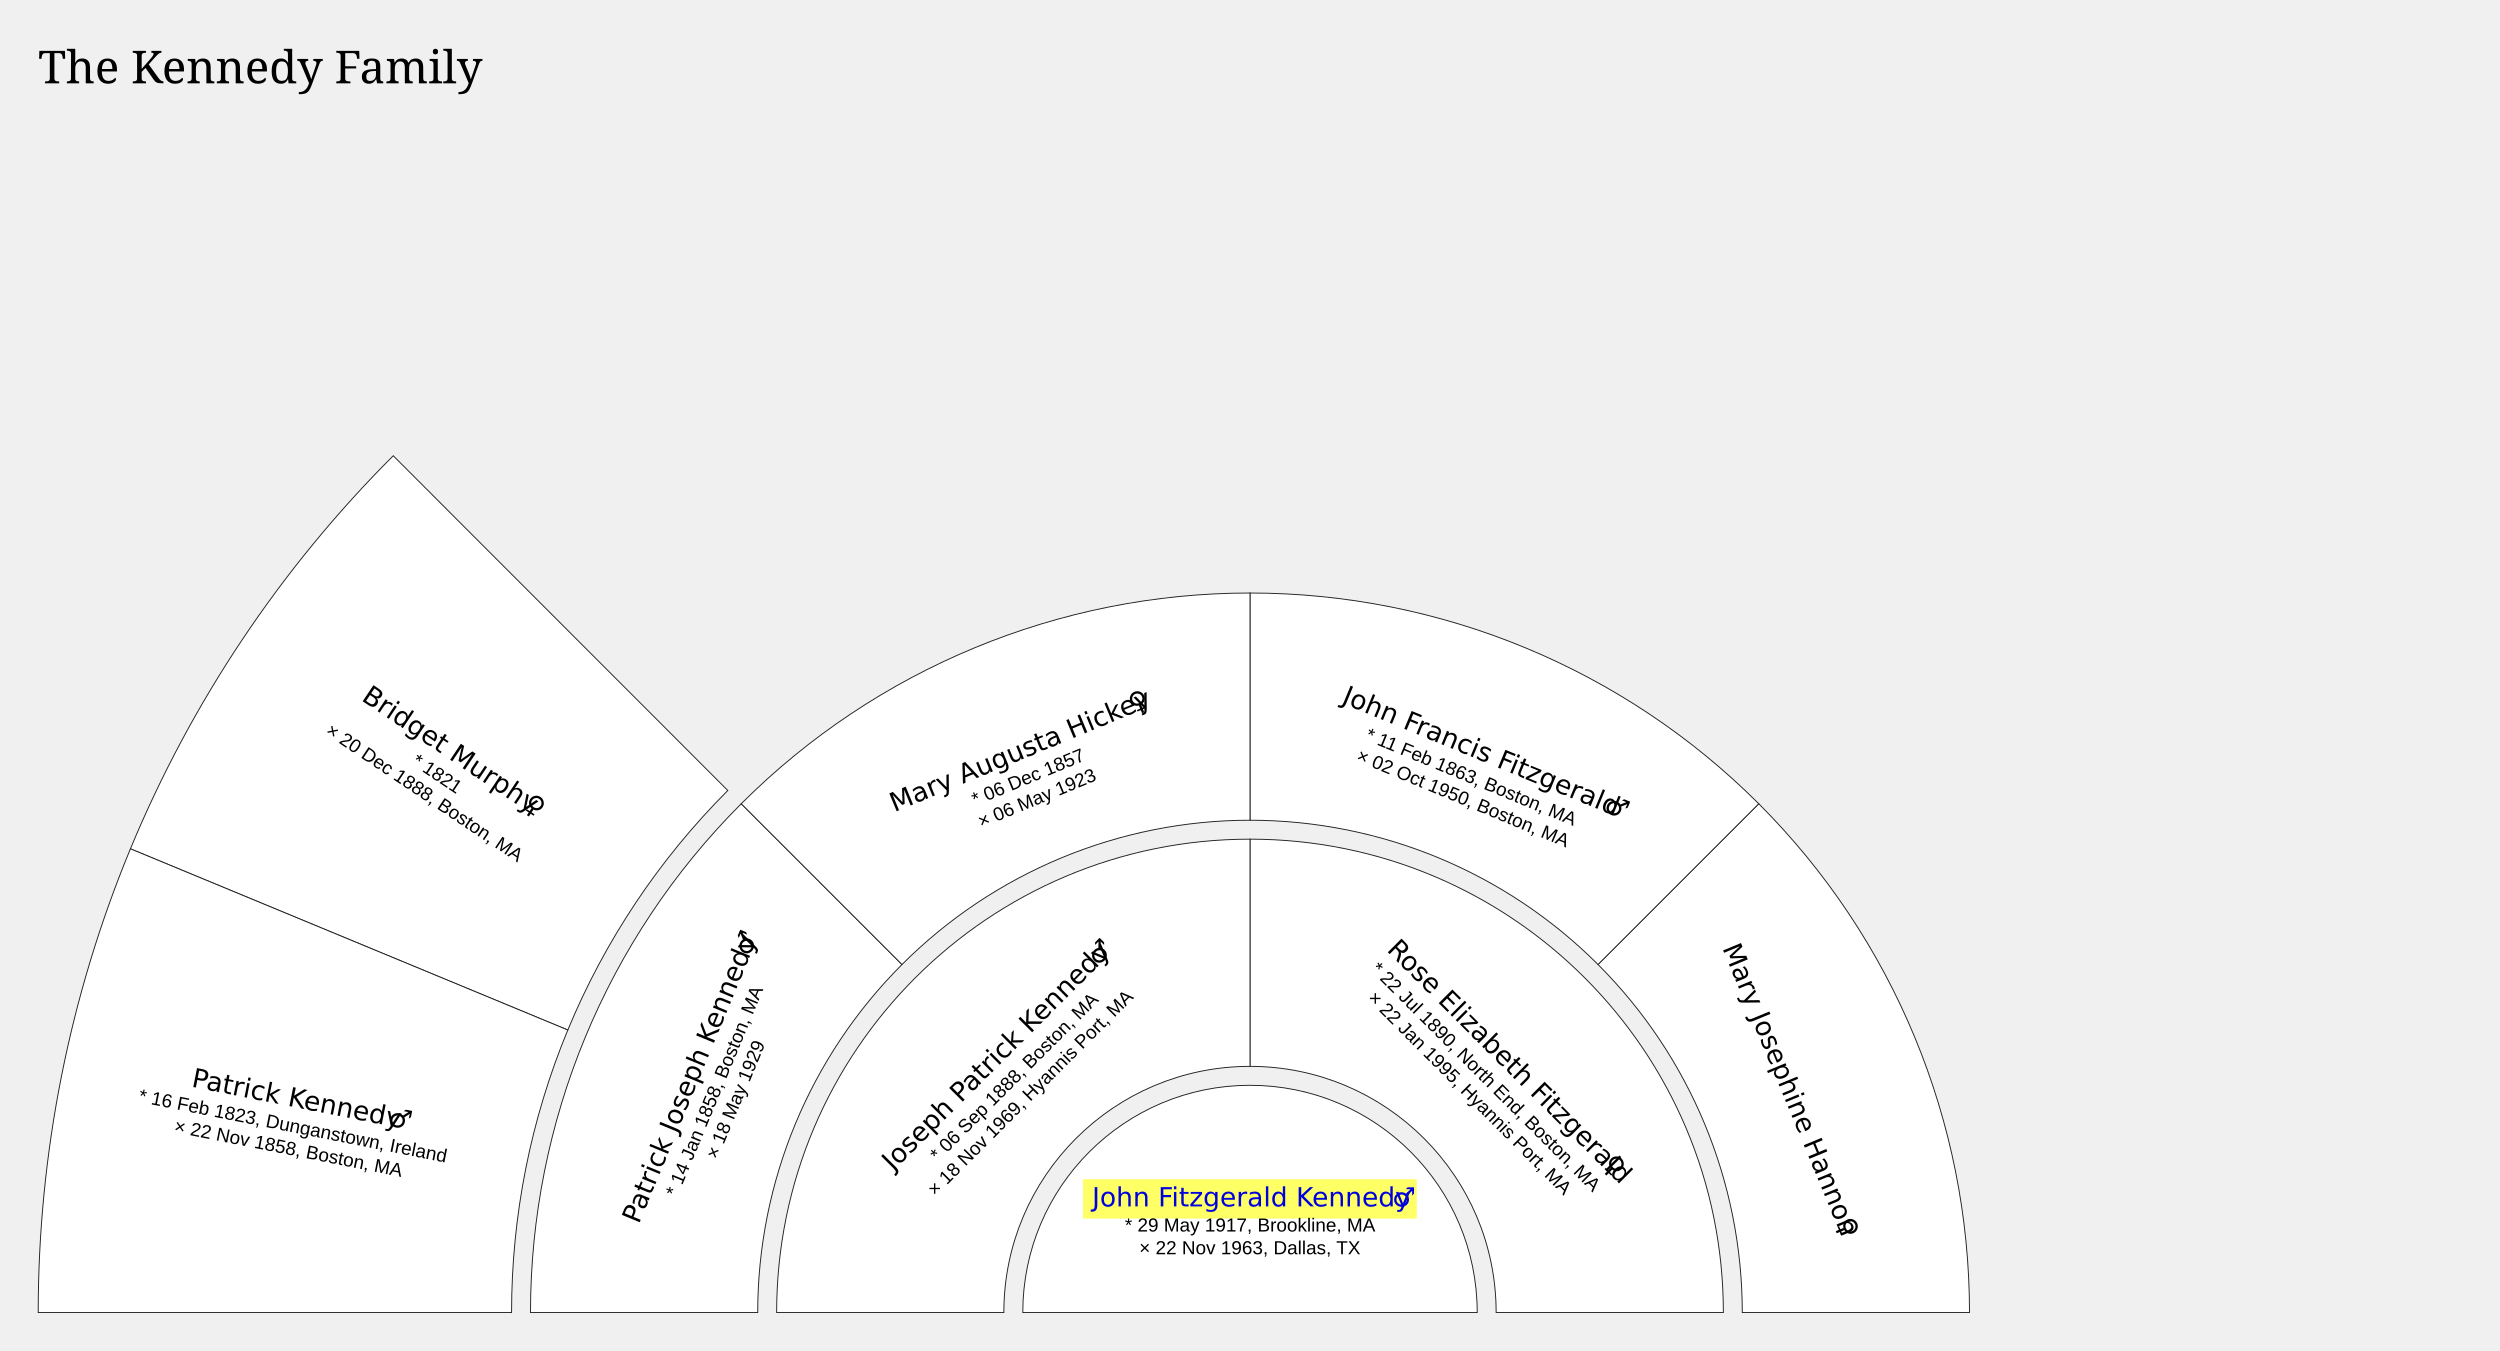
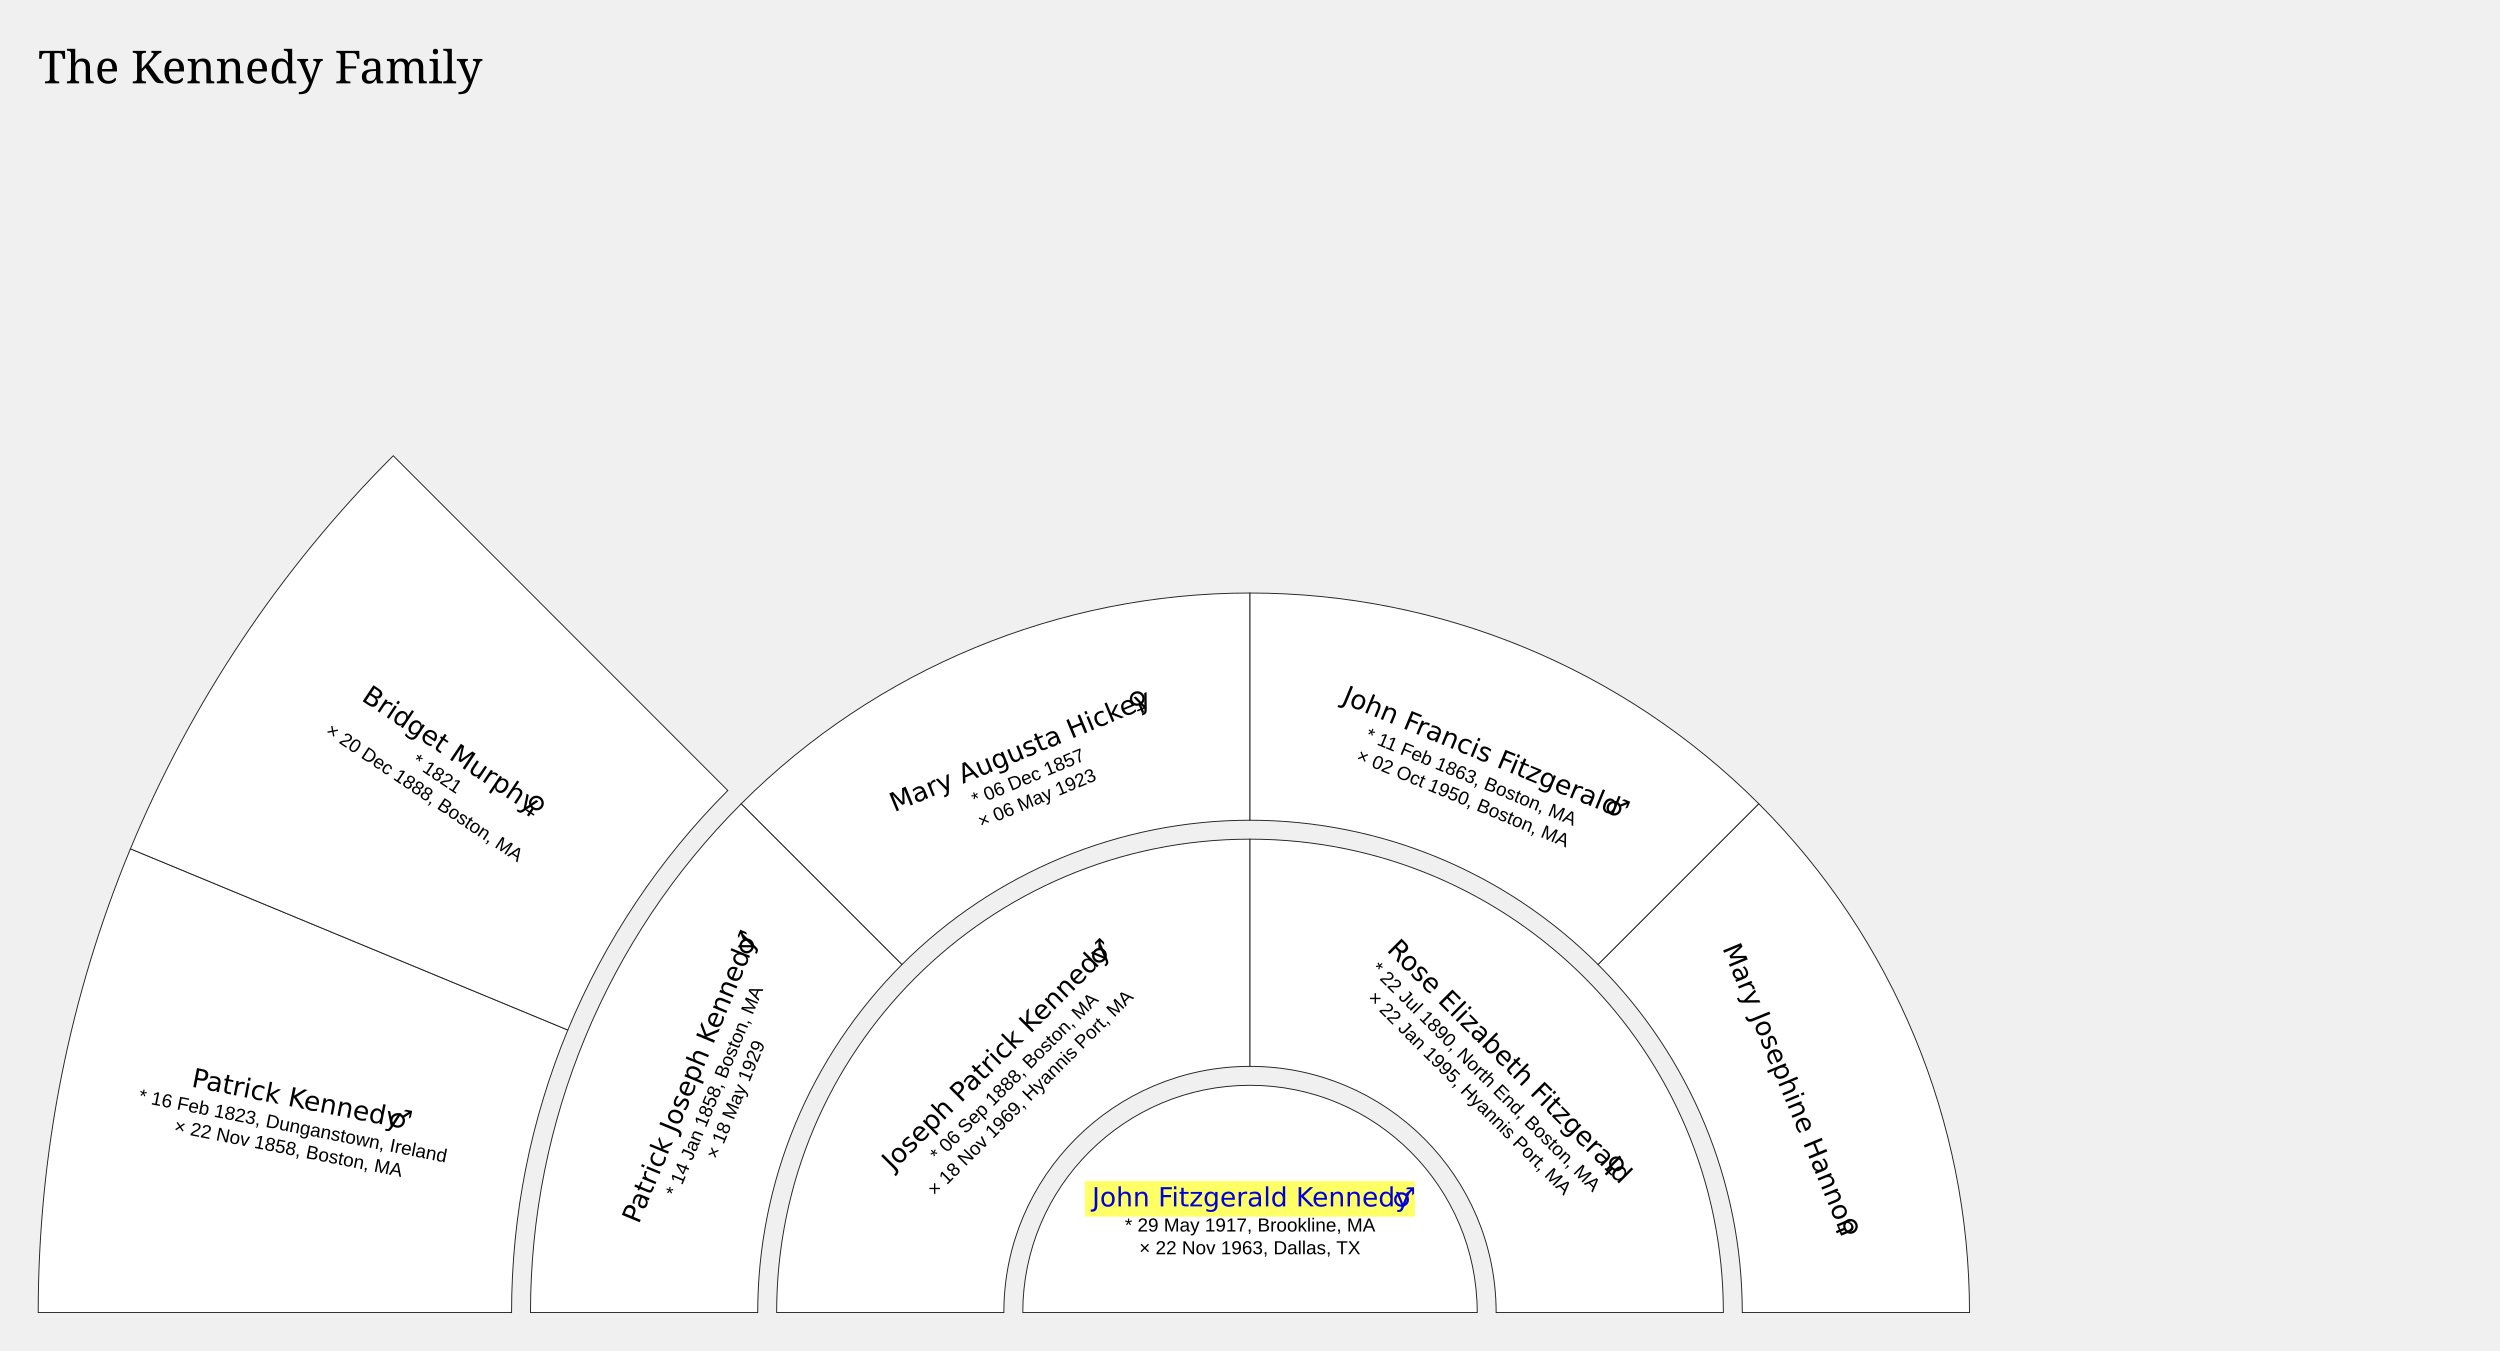
<svg xmlns="http://www.w3.org/2000/svg" width="1320" height="713" viewBox="0 0 1320.0 713.2">
  <text x="20.0" y="44.0" font-family="Georgia" font-size="24" font-weight="normal" fill="black" xml:space="preserve">The Kennedy Family</text>
  <path d="M 660.0 693.2 L 780.0 693.2 A 120.0 120.0 0 1 0 540.0 693.2 Z" fill="#FFFFFF" stroke="#222222" stroke-width="0.5" />
  <g transform="translate(660.0,645.2) rotate(0.0)">
-     <rect x="-88.2" y="-22.4" width="176.3" height="20.8" fill="#FFFF66" />
+     <rect x="-87.2" y="-21.4" width="174.3" height="18.8" fill="#FFFF66" />
    <text x="-83.4" y="-12.0" font-family="Georgia, 'Apple Symbols', 'Segoe UI Symbol', 'DejaVu Sans', sans-serif" font-size="14" fill="#0000DD" dominant-baseline="middle" xml:space="preserve">John Fitzgerald Kennedy </text>
    <text x="75.0" y="-12.0" font-family="'Apple Symbols', 'Segoe UI Symbol', 'DejaVu Sans', sans-serif" font-size="14" fill="#0000DD" dominant-baseline="middle" xml:space="preserve">♂</text>
    <text x="-66.1" y="2.4" font-family="Arial, 'Apple Symbols', 'Segoe UI Symbol', 'DejaVu Sans', sans-serif" font-size="10" fill="black" dominant-baseline="middle" xml:space="preserve">* 29 May 1917, Brookline, MA</text>
    <text x="-58.5" y="14.4" font-family="Arial, 'Apple Symbols', 'Segoe UI Symbol', 'DejaVu Sans', sans-serif" font-size="10" fill="black" dominant-baseline="middle" xml:space="preserve">× 22 Nov 1963, Dallas, TX</text>
+   </g>
+   <path d="M 660.0 443.2 A 250.0 250.0 0 0 0 410.0 693.2 L 530.0 693.2 A 130.0 130.0 0 0 1 660.0 563.2 Z" fill="#FFFFFF" stroke="#222222" stroke-width="0.5" />
+   <g transform="translate(534.1,567.4) rotate(-45.0)">
+     <text x="-80.6" y="-12.0" font-family="Georgia, 'Apple Symbols', 'Segoe UI Symbol', 'DejaVu Sans', sans-serif" font-size="14" fill="black" dominant-baseline="middle" xml:space="preserve">Joseph Patrick Kennedy </text>
+     <text x="72.2" y="-12.0" font-family="'Apple Symbols', 'Segoe UI Symbol', 'DejaVu Sans', sans-serif" font-size="14" fill="black" dominant-baseline="middle" xml:space="preserve">♂</text>
+     <text x="-60.3" y="2.4" font-family="Arial, 'Apple Symbols', 'Segoe UI Symbol', 'DejaVu Sans', sans-serif" font-size="10" fill="black" dominant-baseline="middle" xml:space="preserve">* 06 Sep 1888, Boston, MA</text>
+     <text x="-74.3" y="14.4" font-family="Arial, 'Apple Symbols', 'Segoe UI Symbol', 'DejaVu Sans', sans-serif" font-size="10" fill="black" dominant-baseline="middle" xml:space="preserve">× 18 Nov 1969, Hyannis Port, MA</text>
  </g>
  <path d="M 910.0 693.2 A 250.0 250.0 0 0 0 660.0 443.2 L 660.0 563.2 A 130.0 130.0 0 0 1 790.0 693.2 Z" fill="#FFFFFF" stroke="#222222" stroke-width="0.5" />
  <g transform="translate(785.9,567.4) rotate(45.0)">
    <text x="-84.5" y="-12.0" font-family="Georgia, 'Apple Symbols', 'Segoe UI Symbol', 'DejaVu Sans', sans-serif" font-size="14" fill="black" dominant-baseline="middle" xml:space="preserve">Rose Elizabeth Fitzgerald </text>
    <text x="76.1" y="-12.0" font-family="'Apple Symbols', 'Segoe UI Symbol', 'DejaVu Sans', sans-serif" font-size="14" fill="black" dominant-baseline="middle" xml:space="preserve">♀</text>
    <text x="-83.1" y="2.4" font-family="Arial, 'Apple Symbols', 'Segoe UI Symbol', 'DejaVu Sans', sans-serif" font-size="10" fill="black" dominant-baseline="middle" xml:space="preserve">* 22 Jul 1890, North End, Boston, MA</text>
    <text x="-73.5" y="14.4" font-family="Arial, 'Apple Symbols', 'Segoe UI Symbol', 'DejaVu Sans', sans-serif" font-size="10" fill="black" dominant-baseline="middle" xml:space="preserve">× 22 Jan 1995, Hyannis Port, MA</text>
  </g>
-   <path d="M 660.0 443.2 A 250.0 250.0 0 0 0 410.0 693.2 L 530.0 693.2 A 130.0 130.0 0 0 1 660.0 563.2 Z" fill="#FFFFFF" stroke="#222222" stroke-width="0.5" />
-   <g transform="translate(534.1,567.4) rotate(-45.0)">
-     <text x="-80.6" y="-12.0" font-family="Georgia, 'Apple Symbols', 'Segoe UI Symbol', 'DejaVu Sans', sans-serif" font-size="14" fill="black" dominant-baseline="middle" xml:space="preserve">Joseph Patrick Kennedy </text>
-     <text x="72.2" y="-12.0" font-family="'Apple Symbols', 'Segoe UI Symbol', 'DejaVu Sans', sans-serif" font-size="14" fill="black" dominant-baseline="middle" xml:space="preserve">♂</text>
-     <text x="-60.3" y="2.4" font-family="Arial, 'Apple Symbols', 'Segoe UI Symbol', 'DejaVu Sans', sans-serif" font-size="10" fill="black" dominant-baseline="middle" xml:space="preserve">* 06 Sep 1888, Boston, MA</text>
-     <text x="-74.3" y="14.4" font-family="Arial, 'Apple Symbols', 'Segoe UI Symbol', 'DejaVu Sans', sans-serif" font-size="10" fill="black" dominant-baseline="middle" xml:space="preserve">× 18 Nov 1969, Hyannis Port, MA</text>
-   </g>
  <path d="M 1040.0 693.2 A 380.0 380.0 0 0 0 928.7 424.5 L 843.8 509.4 A 260.0 260.0 0 0 1 920.0 693.2 Z" fill="#FFFFFF" stroke="#222222" stroke-width="0.5" />
  <g transform="translate(944.6,575.4) rotate(67.5)">
    <text x="-82.5" y="0.0" font-family="Georgia, 'Apple Symbols', 'Segoe UI Symbol', 'DejaVu Sans', sans-serif" font-size="14" fill="black" dominant-baseline="middle" xml:space="preserve">Mary Josephine Hannon </text>
    <text x="74.1" y="0.0" font-family="'Apple Symbols', 'Segoe UI Symbol', 'DejaVu Sans', sans-serif" font-size="14" fill="black" dominant-baseline="middle" xml:space="preserve">♀</text>
-   </g>
-   <path d="M 928.7 424.5 A 380.0 380.0 0 0 0 660.0 313.2 L 660.0 433.2 A 260.0 260.0 0 0 1 843.8 509.4 Z" fill="#FFFFFF" stroke="#222222" stroke-width="0.5" />
-   <g transform="translate(777.9,408.7) rotate(22.5)">
-     <text x="-79.0" y="-12.0" font-family="Georgia, 'Apple Symbols', 'Segoe UI Symbol', 'DejaVu Sans', sans-serif" font-size="14" fill="black" dominant-baseline="middle" xml:space="preserve">John Francis Fitzgerald </text>
-     <text x="70.6" y="-12.0" font-family="'Apple Symbols', 'Segoe UI Symbol', 'DejaVu Sans', sans-serif" font-size="14" fill="black" dominant-baseline="middle" xml:space="preserve">♂</text>
-     <text x="-60.0" y="2.4" font-family="Arial, 'Apple Symbols', 'Segoe UI Symbol', 'DejaVu Sans', sans-serif" font-size="10" fill="black" dominant-baseline="middle" xml:space="preserve">* 11 Feb 1863, Boston, MA</text>
-     <text x="-60.2" y="14.4" font-family="Arial, 'Apple Symbols', 'Segoe UI Symbol', 'DejaVu Sans', sans-serif" font-size="10" fill="black" dominant-baseline="middle" xml:space="preserve">× 02 Oct 1950, Boston, MA</text>
  </g>
  <path d="M 391.3 424.5 A 380.0 380.0 0 0 0 280.0 693.2 L 400.0 693.2 A 260.0 260.0 0 0 1 476.2 509.4 Z" fill="#FFFFFF" stroke="#222222" stroke-width="0.5" />
  <g transform="translate(375.4,575.4) rotate(-67.5)">
    <text x="-80.6" y="-12.0" font-family="Georgia, 'Apple Symbols', 'Segoe UI Symbol', 'DejaVu Sans', sans-serif" font-size="14" fill="black" dominant-baseline="middle" xml:space="preserve">Patrick Joseph Kennedy </text>
    <text x="72.2" y="-12.0" font-family="'Apple Symbols', 'Segoe UI Symbol', 'DejaVu Sans', sans-serif" font-size="14" fill="black" dominant-baseline="middle" xml:space="preserve">♂</text>
    <text x="-59.5" y="2.4" font-family="Arial, 'Apple Symbols', 'Segoe UI Symbol', 'DejaVu Sans', sans-serif" font-size="10" fill="black" dominant-baseline="middle" xml:space="preserve">* 14 Jan 1858, Boston, MA</text>
    <text x="-33.2" y="14.4" font-family="Arial, 'Apple Symbols', 'Segoe UI Symbol', 'DejaVu Sans', sans-serif" font-size="10" fill="black" dominant-baseline="middle" xml:space="preserve">× 18 May 1929</text>
  </g>
  <path d="M 660.0 313.2 A 380.0 380.0 0 0 0 391.3 424.5 L 476.2 509.4 A 260.0 260.0 0 0 1 660.0 433.2 Z" fill="#FFFFFF" stroke="#222222" stroke-width="0.5" />
  <g transform="translate(542.1,408.7) rotate(-22.5)">
    <text x="-72.4" y="-12.0" font-family="Georgia, 'Apple Symbols', 'Segoe UI Symbol', 'DejaVu Sans', sans-serif" font-size="14" fill="black" dominant-baseline="middle" xml:space="preserve">Mary Augusta Hickey </text>
    <text x="64.0" y="-12.0" font-family="'Apple Symbols', 'Segoe UI Symbol', 'DejaVu Sans', sans-serif" font-size="14" fill="black" dominant-baseline="middle" xml:space="preserve">♀</text>
    <text x="-31.7" y="2.4" font-family="Arial, 'Apple Symbols', 'Segoe UI Symbol', 'DejaVu Sans', sans-serif" font-size="10" fill="black" dominant-baseline="middle" xml:space="preserve">* 06 Dec 1857</text>
    <text x="-33.2" y="14.4" font-family="Arial, 'Apple Symbols', 'Segoe UI Symbol', 'DejaVu Sans', sans-serif" font-size="10" fill="black" dominant-baseline="middle" xml:space="preserve">× 06 May 1923</text>
  </g>
-   <path d="M 207.5 240.7 A 640.0 640.0 0 0 0 68.7 448.3 L 299.7 544.0 A 390.0 390.0 0 0 1 384.2 417.5 Z" fill="#FFFFFF" stroke="#222222" stroke-width="0.5" />
-   <g transform="translate(231.8,407.1) rotate(33.8)">
-     <text x="-55.4" y="-12.0" font-family="Georgia, 'Apple Symbols', 'Segoe UI Symbol', 'DejaVu Sans', sans-serif" font-size="14" fill="black" dominant-baseline="middle" xml:space="preserve">Bridget Murphy </text>
-     <text x="47.0" y="-12.0" font-family="'Apple Symbols', 'Segoe UI Symbol', 'DejaVu Sans', sans-serif" font-size="14" fill="black" dominant-baseline="middle" xml:space="preserve">♀</text>
-     <text x="-14.5" y="2.4" font-family="Arial, 'Apple Symbols', 'Segoe UI Symbol', 'DejaVu Sans', sans-serif" font-size="10" fill="black" dominant-baseline="middle" xml:space="preserve">* 1821</text>
-     <text x="-61.3" y="14.4" font-family="Arial, 'Apple Symbols', 'Segoe UI Symbol', 'DejaVu Sans', sans-serif" font-size="10" fill="black" dominant-baseline="middle" xml:space="preserve">× 20 Dec 1888, Boston, MA</text>
+   <path d="M 928.7 424.5 A 380.0 380.0 0 0 0 660.0 313.2 L 660.0 433.2 A 260.0 260.0 0 0 1 843.8 509.4 Z" fill="#FFFFFF" stroke="#222222" stroke-width="0.5" />
+   <g transform="translate(777.9,408.7) rotate(22.5)">
+     <text x="-79.0" y="-12.0" font-family="Georgia, 'Apple Symbols', 'Segoe UI Symbol', 'DejaVu Sans', sans-serif" font-size="14" fill="black" dominant-baseline="middle" xml:space="preserve">John Francis Fitzgerald </text>
+     <text x="70.6" y="-12.0" font-family="'Apple Symbols', 'Segoe UI Symbol', 'DejaVu Sans', sans-serif" font-size="14" fill="black" dominant-baseline="middle" xml:space="preserve">♂</text>
+     <text x="-60.0" y="2.4" font-family="Arial, 'Apple Symbols', 'Segoe UI Symbol', 'DejaVu Sans', sans-serif" font-size="10" fill="black" dominant-baseline="middle" xml:space="preserve">* 11 Feb 1863, Boston, MA</text>
+     <text x="-60.2" y="14.4" font-family="Arial, 'Apple Symbols', 'Segoe UI Symbol', 'DejaVu Sans', sans-serif" font-size="10" fill="black" dominant-baseline="middle" xml:space="preserve">× 02 Oct 1950, Boston, MA</text>
  </g>
  <path d="M 68.7 448.3 A 640.0 640.0 0 0 0 20.0 693.2 L 270.0 693.2 A 390.0 390.0 0 0 1 299.7 544.0 Z" fill="#FFFFFF" stroke="#222222" stroke-width="0.5" />
  <g transform="translate(154.9,592.8) rotate(11.2)">
    <text x="-57.0" y="-12.0" font-family="Georgia, 'Apple Symbols', 'Segoe UI Symbol', 'DejaVu Sans', sans-serif" font-size="14" fill="black" dominant-baseline="middle" xml:space="preserve">Patrick Kennedy </text>
    <text x="48.6" y="-12.0" font-family="'Apple Symbols', 'Segoe UI Symbol', 'DejaVu Sans', sans-serif" font-size="14" fill="black" dominant-baseline="middle" xml:space="preserve">♂</text>
    <text x="-82.8" y="2.4" font-family="Arial, 'Apple Symbols', 'Segoe UI Symbol', 'DejaVu Sans', sans-serif" font-size="10" fill="black" dominant-baseline="middle" xml:space="preserve">* 16 Feb 1823, Dunganstown, Ireland</text>
    <text x="-61.3" y="14.4" font-family="Arial, 'Apple Symbols', 'Segoe UI Symbol', 'DejaVu Sans', sans-serif" font-size="10" fill="black" dominant-baseline="middle" xml:space="preserve">× 22 Nov 1858, Boston, MA</text>
  </g>
+   <path d="M 207.5 240.7 A 640.0 640.0 0 0 0 68.7 448.3 L 299.7 544.0 A 390.0 390.0 0 0 1 384.2 417.5 Z" fill="#FFFFFF" stroke="#222222" stroke-width="0.5" />
+   <g transform="translate(231.8,407.1) rotate(33.8)">
+     <text x="-55.4" y="-12.0" font-family="Georgia, 'Apple Symbols', 'Segoe UI Symbol', 'DejaVu Sans', sans-serif" font-size="14" fill="black" dominant-baseline="middle" xml:space="preserve">Bridget Murphy </text>
+     <text x="47.0" y="-12.0" font-family="'Apple Symbols', 'Segoe UI Symbol', 'DejaVu Sans', sans-serif" font-size="14" fill="black" dominant-baseline="middle" xml:space="preserve">♀</text>
+     <text x="-14.5" y="2.4" font-family="Arial, 'Apple Symbols', 'Segoe UI Symbol', 'DejaVu Sans', sans-serif" font-size="10" fill="black" dominant-baseline="middle" xml:space="preserve">* 1821</text>
+     <text x="-61.3" y="14.4" font-family="Arial, 'Apple Symbols', 'Segoe UI Symbol', 'DejaVu Sans', sans-serif" font-size="10" fill="black" dominant-baseline="middle" xml:space="preserve">× 20 Dec 1888, Boston, MA</text>
+   </g>
</svg>
